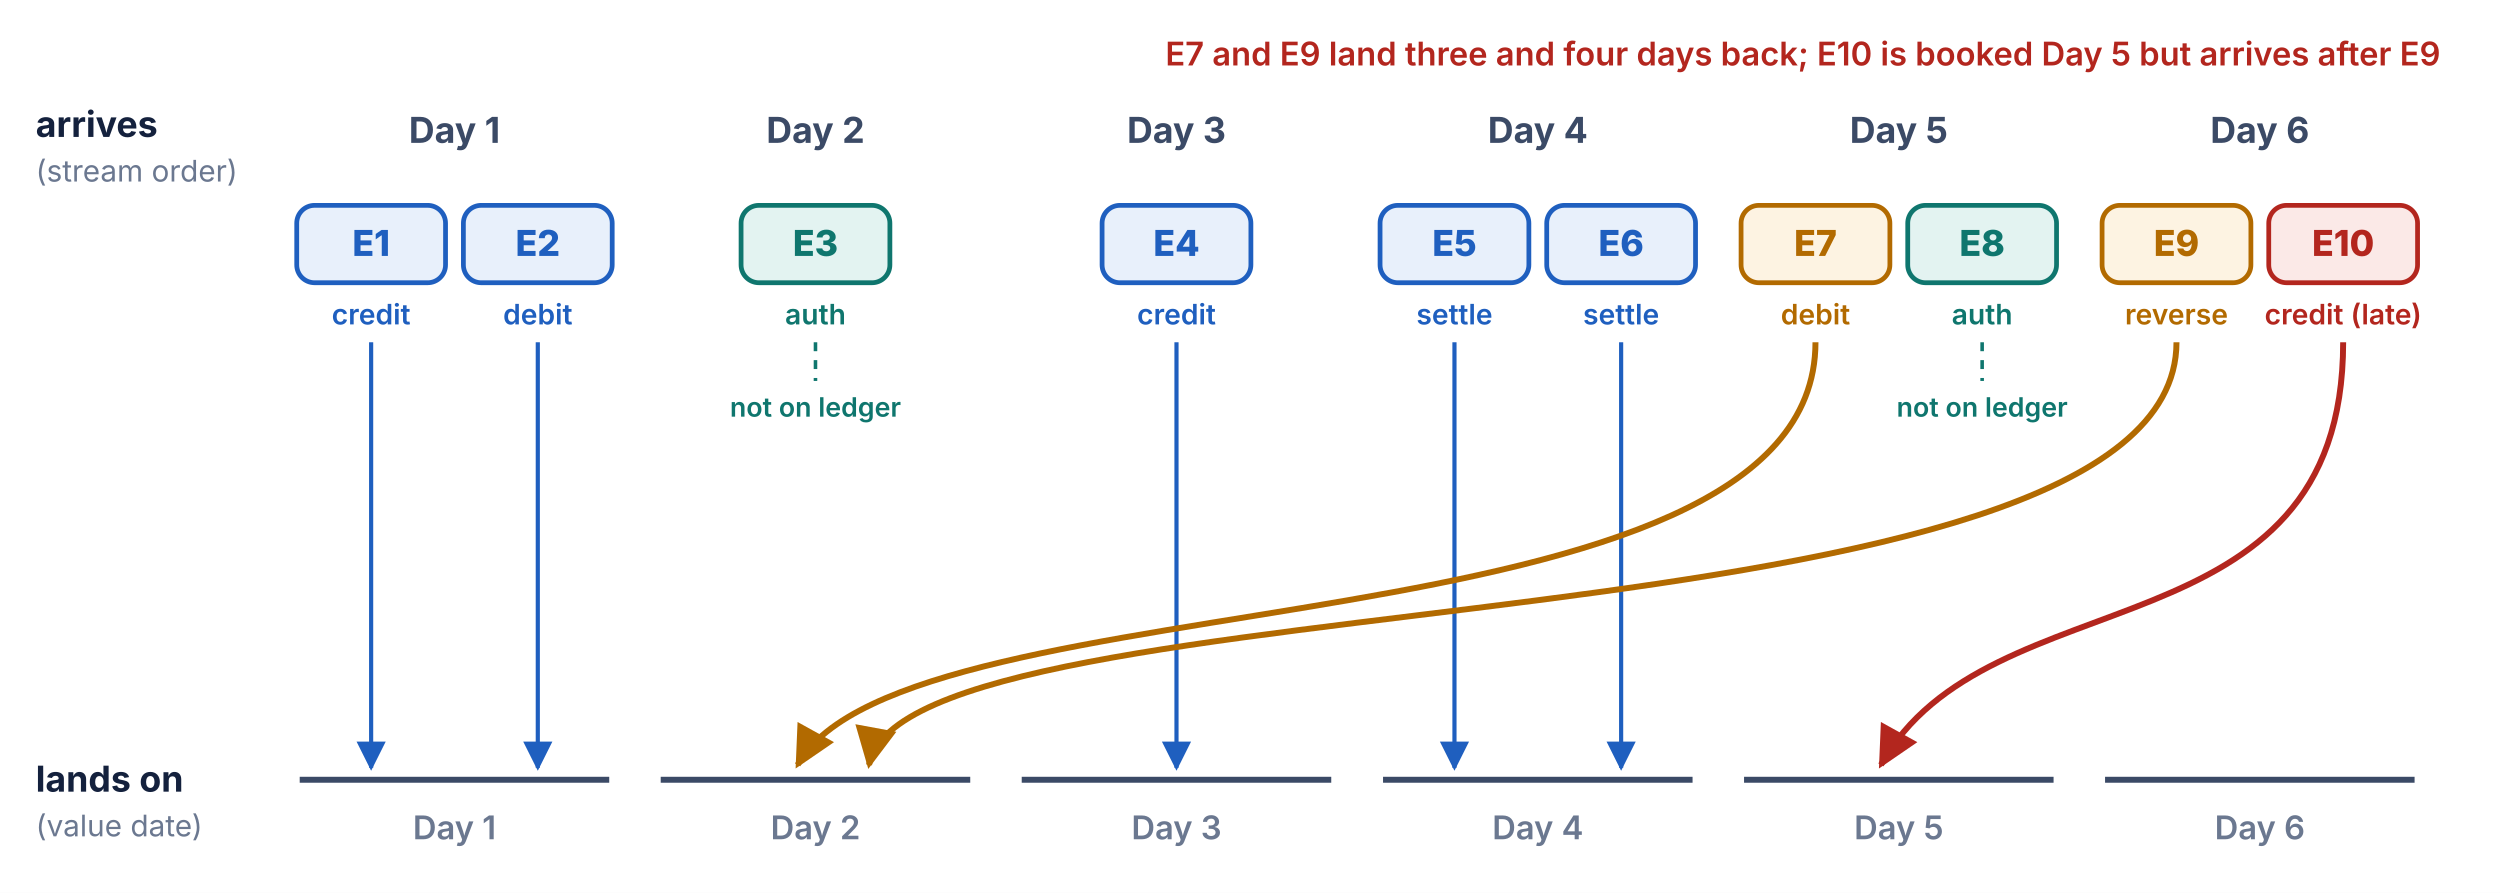
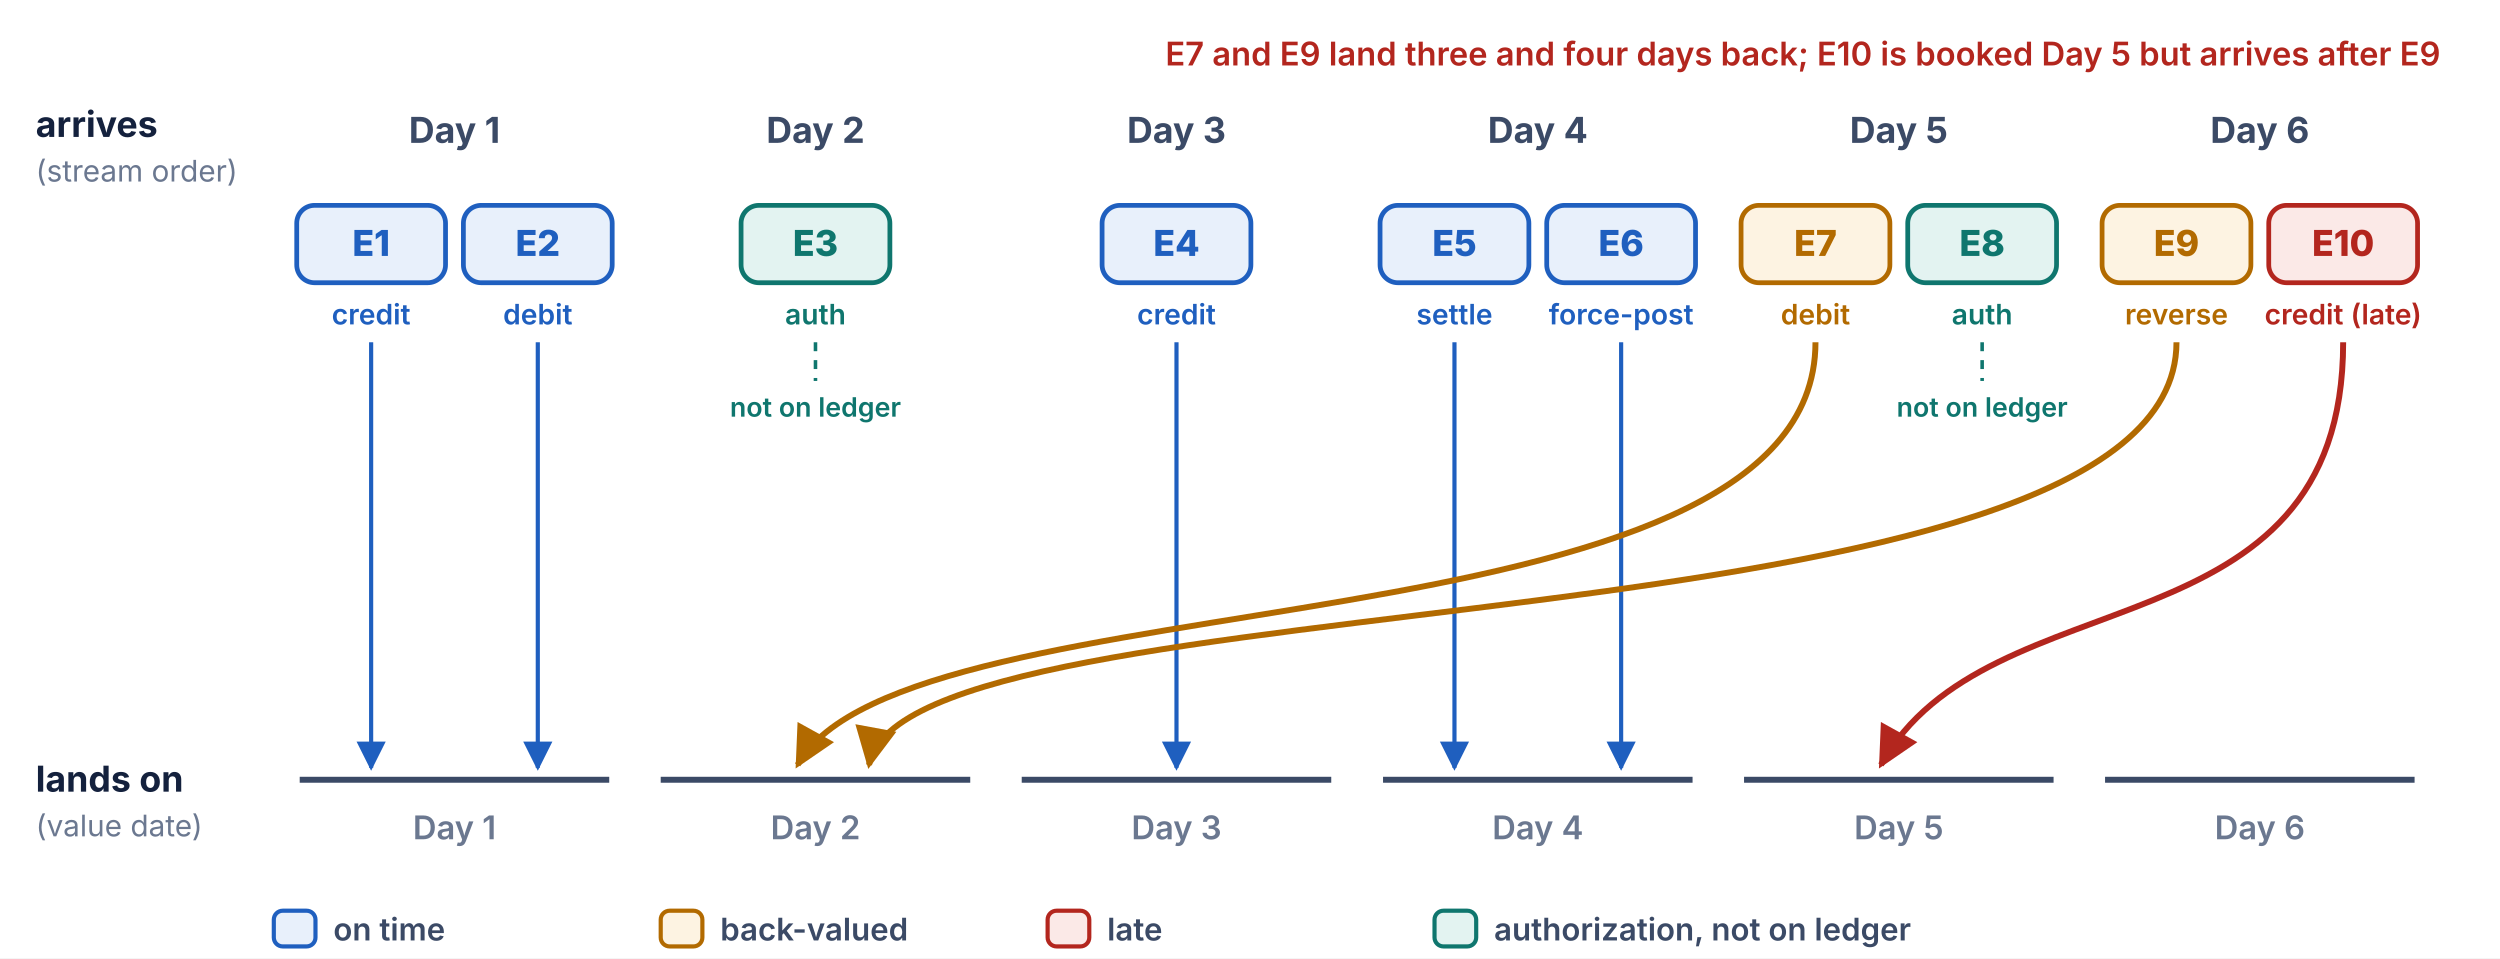
- <svg xmlns="http://www.w3.org/2000/svg" viewBox="0 0 840 300" role="img" aria-label="When each event arrives and which day it lands on" font-family="Inter, Helvetica, Arial, sans-serif">
+ <svg xmlns="http://www.w3.org/2000/svg" viewBox="0 0 840 322" role="img" aria-label="When each event arrives and which day it lands on" font-family="Inter, Helvetica, Arial, sans-serif">
  <defs>
    <marker id="a3b4a66" viewBox="0 0 10 10" refX="9" refY="5" markerWidth="7" markerHeight="7" orient="auto-start-reverse">
      <path d="M0 0L10 5L0 10z" fill="#3b4a66" />
    </marker>
    <marker id="a1f5fbf" viewBox="0 0 10 10" refX="9" refY="5" markerWidth="7" markerHeight="7" orient="auto-start-reverse">
      <path d="M0 0L10 5L0 10z" fill="#1f5fbf" />
    </marker>
    <marker id="ab3261e" viewBox="0 0 10 10" refX="9" refY="5" markerWidth="7" markerHeight="7" orient="auto-start-reverse">
      <path d="M0 0L10 5L0 10z" fill="#b3261e" />
    </marker>
    <marker id="a2f7d4f" viewBox="0 0 10 10" refX="9" refY="5" markerWidth="7" markerHeight="7" orient="auto-start-reverse">
      <path d="M0 0L10 5L0 10z" fill="#2f7d4f" />
    </marker>
    <marker id="ab26a00" viewBox="0 0 10 10" refX="9" refY="5" markerWidth="7" markerHeight="7" orient="auto-start-reverse">
      <path d="M0 0L10 5L0 10z" fill="#b26a00" />
    </marker>
    <marker id="a8a94a6" viewBox="0 0 10 10" refX="9" refY="5" markerWidth="7" markerHeight="7" orient="auto-start-reverse">
      <path d="M0 0L10 5L0 10z" fill="#8a94a6" />
    </marker>
  </defs>
-   <rect width="840" height="300" fill="#ffffff" />
+   <rect width="840" height="322" fill="#ffffff" />
  <text x="12.0" y="46.0" font-size="12" fill="#14213d" font-weight="700" text-anchor="start">arrives</text>
  <text x="12.0" y="61.0" font-size="10" fill="#6b7890" font-weight="400" text-anchor="start">(stream order)</text>
  <text x="12.0" y="266.0" font-size="12" fill="#14213d" font-weight="700" text-anchor="start">lands on</text>
  <text x="12.0" y="281.0" font-size="10" fill="#6b7890" font-weight="400" text-anchor="start">(value date)</text>
  <text x="152.7" y="48.0" font-size="12" fill="#3b4a66" font-weight="700" text-anchor="middle">Day 1</text>
  <line x1="100.7" y1="262.0" x2="204.7" y2="262.0" stroke="#3b4a66" stroke-width="2" />
  <text x="152.7" y="282.0" font-size="11" fill="#6b7890" font-weight="600" text-anchor="middle">Day 1</text>
  <text x="274.0" y="48.0" font-size="12" fill="#3b4a66" font-weight="700" text-anchor="middle">Day 2</text>
  <line x1="222.0" y1="262.0" x2="326.0" y2="262.0" stroke="#3b4a66" stroke-width="2" />
  <text x="274.0" y="282.0" font-size="11" fill="#6b7890" font-weight="600" text-anchor="middle">Day 2</text>
  <text x="395.3" y="48.0" font-size="12" fill="#3b4a66" font-weight="700" text-anchor="middle">Day 3</text>
  <line x1="343.3" y1="262.0" x2="447.3" y2="262.0" stroke="#3b4a66" stroke-width="2" />
  <text x="395.3" y="282.0" font-size="11" fill="#6b7890" font-weight="600" text-anchor="middle">Day 3</text>
  <text x="516.7" y="48.0" font-size="12" fill="#3b4a66" font-weight="700" text-anchor="middle">Day 4</text>
  <line x1="464.7" y1="262.0" x2="568.7" y2="262.0" stroke="#3b4a66" stroke-width="2" />
  <text x="516.7" y="282.0" font-size="11" fill="#6b7890" font-weight="600" text-anchor="middle">Day 4</text>
  <text x="638.0" y="48.0" font-size="12" fill="#3b4a66" font-weight="700" text-anchor="middle">Day 5</text>
  <line x1="586.0" y1="262.0" x2="690.0" y2="262.0" stroke="#3b4a66" stroke-width="2" />
  <text x="638.0" y="282.0" font-size="11" fill="#6b7890" font-weight="600" text-anchor="middle">Day 5</text>
  <text x="759.3" y="48.0" font-size="12" fill="#3b4a66" font-weight="700" text-anchor="middle">Day 6</text>
  <line x1="707.3" y1="262.0" x2="811.3" y2="262.0" stroke="#3b4a66" stroke-width="2" />
  <text x="759.3" y="282.0" font-size="11" fill="#6b7890" font-weight="600" text-anchor="middle">Day 6</text>
  <rect x="99.7" y="69.0" width="50.0" height="26.0" rx="6" fill="#e8f0fb" stroke="#1f5fbf" stroke-width="1.6" />
  <text x="124.7" y="86.0" font-size="12" fill="#1f5fbf" font-weight="800" text-anchor="middle">E1</text>
  <text x="124.7" y="109.0" font-size="9.5" fill="#1f5fbf" font-weight="600" text-anchor="middle">credit</text>
  <line x1="124.7" y1="115.0" x2="124.7" y2="258.0" stroke="#1f5fbf" stroke-width="1.4" marker-end="url(#a1f5fbf)" />
  <rect x="155.7" y="69.0" width="50.0" height="26.0" rx="6" fill="#e8f0fb" stroke="#1f5fbf" stroke-width="1.6" />
  <text x="180.7" y="86.0" font-size="12" fill="#1f5fbf" font-weight="800" text-anchor="middle">E2</text>
  <text x="180.7" y="109.0" font-size="9.5" fill="#1f5fbf" font-weight="600" text-anchor="middle">debit</text>
  <line x1="180.7" y1="115.0" x2="180.7" y2="258.0" stroke="#1f5fbf" stroke-width="1.4" marker-end="url(#a1f5fbf)" />
  <rect x="249.0" y="69.0" width="50.0" height="26.0" rx="6" fill="#e3f3f1" stroke="#0f766e" stroke-width="1.6" />
  <text x="274.0" y="86.0" font-size="12" fill="#0f766e" font-weight="800" text-anchor="middle">E3</text>
  <text x="274.0" y="109.0" font-size="9.5" fill="#0f766e" font-weight="600" text-anchor="middle">auth</text>
  <line x1="274.0" y1="115.0" x2="274.0" y2="128.0" stroke="#0f766e" stroke-width="1.2" stroke-dasharray="3 3" />
  <text x="274.0" y="140.0" font-size="9" fill="#0f766e" font-weight="600" text-anchor="middle">not on ledger</text>
  <rect x="370.3" y="69.0" width="50.0" height="26.0" rx="6" fill="#e8f0fb" stroke="#1f5fbf" stroke-width="1.6" />
  <text x="395.3" y="86.0" font-size="12" fill="#1f5fbf" font-weight="800" text-anchor="middle">E4</text>
  <text x="395.3" y="109.0" font-size="9.5" fill="#1f5fbf" font-weight="600" text-anchor="middle">credit</text>
  <line x1="395.3" y1="115.0" x2="395.3" y2="258.0" stroke="#1f5fbf" stroke-width="1.4" marker-end="url(#a1f5fbf)" />
  <rect x="463.7" y="69.0" width="50.0" height="26.0" rx="6" fill="#e8f0fb" stroke="#1f5fbf" stroke-width="1.6" />
  <text x="488.7" y="86.0" font-size="12" fill="#1f5fbf" font-weight="800" text-anchor="middle">E5</text>
  <text x="488.7" y="109.0" font-size="9.5" fill="#1f5fbf" font-weight="600" text-anchor="middle">settle</text>
  <line x1="488.7" y1="115.0" x2="488.7" y2="258.0" stroke="#1f5fbf" stroke-width="1.4" marker-end="url(#a1f5fbf)" />
  <rect x="519.7" y="69.0" width="50.0" height="26.0" rx="6" fill="#e8f0fb" stroke="#1f5fbf" stroke-width="1.6" />
  <text x="544.7" y="86.0" font-size="12" fill="#1f5fbf" font-weight="800" text-anchor="middle">E6</text>
-   <text x="544.7" y="109.0" font-size="9.5" fill="#1f5fbf" font-weight="600" text-anchor="middle">settle</text>
+   <text x="544.7" y="109.0" font-size="9.5" fill="#1f5fbf" font-weight="600" text-anchor="middle">force-post</text>
  <line x1="544.7" y1="115.0" x2="544.7" y2="258.0" stroke="#1f5fbf" stroke-width="1.4" marker-end="url(#a1f5fbf)" />
  <rect x="585.0" y="69.0" width="50.0" height="26.0" rx="6" fill="#fdf3e2" stroke="#b26a00" stroke-width="1.6" />
  <text x="610.0" y="86.0" font-size="12" fill="#b26a00" font-weight="800" text-anchor="middle">E7</text>
  <text x="610.0" y="109.0" font-size="9.5" fill="#b26a00" font-weight="600" text-anchor="middle">debit</text>
  <path d="M610.0 115.0 C 610.0 222, 304.0 192, 268.0 257" stroke="#b26a00" stroke-width="2" fill="none" marker-end="url(#ab26a00)" />
  <rect x="641.0" y="69.0" width="50.0" height="26.0" rx="6" fill="#e3f3f1" stroke="#0f766e" stroke-width="1.6" />
  <text x="666.0" y="86.0" font-size="12" fill="#0f766e" font-weight="800" text-anchor="middle">E8</text>
  <text x="666.0" y="109.0" font-size="9.5" fill="#0f766e" font-weight="600" text-anchor="middle">auth</text>
  <line x1="666.0" y1="115.0" x2="666.0" y2="128.0" stroke="#0f766e" stroke-width="1.2" stroke-dasharray="3 3" />
  <text x="666.0" y="140.0" font-size="9" fill="#0f766e" font-weight="600" text-anchor="middle">not on ledger</text>
  <rect x="706.3" y="69.0" width="50.0" height="26.0" rx="6" fill="#fdf3e2" stroke="#b26a00" stroke-width="1.6" />
  <text x="731.3" y="86.0" font-size="12" fill="#b26a00" font-weight="800" text-anchor="middle">E9</text>
  <text x="731.3" y="109.0" font-size="9.5" fill="#b26a00" font-weight="600" text-anchor="middle">reverse</text>
  <path d="M731.3 115.0 C 731.3 222, 304.0 192, 292.0 257" stroke="#b26a00" stroke-width="2" fill="none" marker-end="url(#ab26a00)" />
  <rect x="762.3" y="69.0" width="50.0" height="26.0" rx="6" fill="#fbe9e7" stroke="#b3261e" stroke-width="1.6" />
  <text x="787.3" y="86.0" font-size="12" fill="#b3261e" font-weight="800" text-anchor="middle">E10</text>
  <text x="787.3" y="109.0" font-size="9.5" fill="#b3261e" font-weight="600" text-anchor="middle">credit (late)</text>
  <path d="M787.3 115.0 C 787.3 222, 668.0 192, 632.0 257" stroke="#b3261e" stroke-width="2" fill="none" marker-end="url(#ab3261e)" />
  <text x="820.0" y="22.0" font-size="11" fill="#b3261e" font-weight="600" text-anchor="end">E7 and E9 land three and four days back; E10 is booked Day 5 but arrives after E9</text>
+   <rect x="92.0" y="306.0" width="14.0" height="12.0" rx="3" fill="#e8f0fb" stroke="#1f5fbf" stroke-width="1.4" />
+   <text x="112.0" y="316.0" font-size="10.5" fill="#3b4a66" font-weight="600" text-anchor="start">on time</text>
+   <rect x="222.0" y="306.0" width="14.0" height="12.0" rx="3" fill="#fdf3e2" stroke="#b26a00" stroke-width="1.4" />
+   <text x="242.0" y="316.0" font-size="10.5" fill="#3b4a66" font-weight="600" text-anchor="start">back-valued</text>
+   <rect x="352.0" y="306.0" width="14.0" height="12.0" rx="3" fill="#fbe9e7" stroke="#b3261e" stroke-width="1.4" />
+   <text x="372.0" y="316.0" font-size="10.5" fill="#3b4a66" font-weight="600" text-anchor="start">late</text>
+   <rect x="482.0" y="306.0" width="14.0" height="12.0" rx="3" fill="#e3f3f1" stroke="#0f766e" stroke-width="1.4" />
+   <text x="502.0" y="316.0" font-size="10.5" fill="#3b4a66" font-weight="600" text-anchor="start">authorization, not on ledger</text>
</svg>
